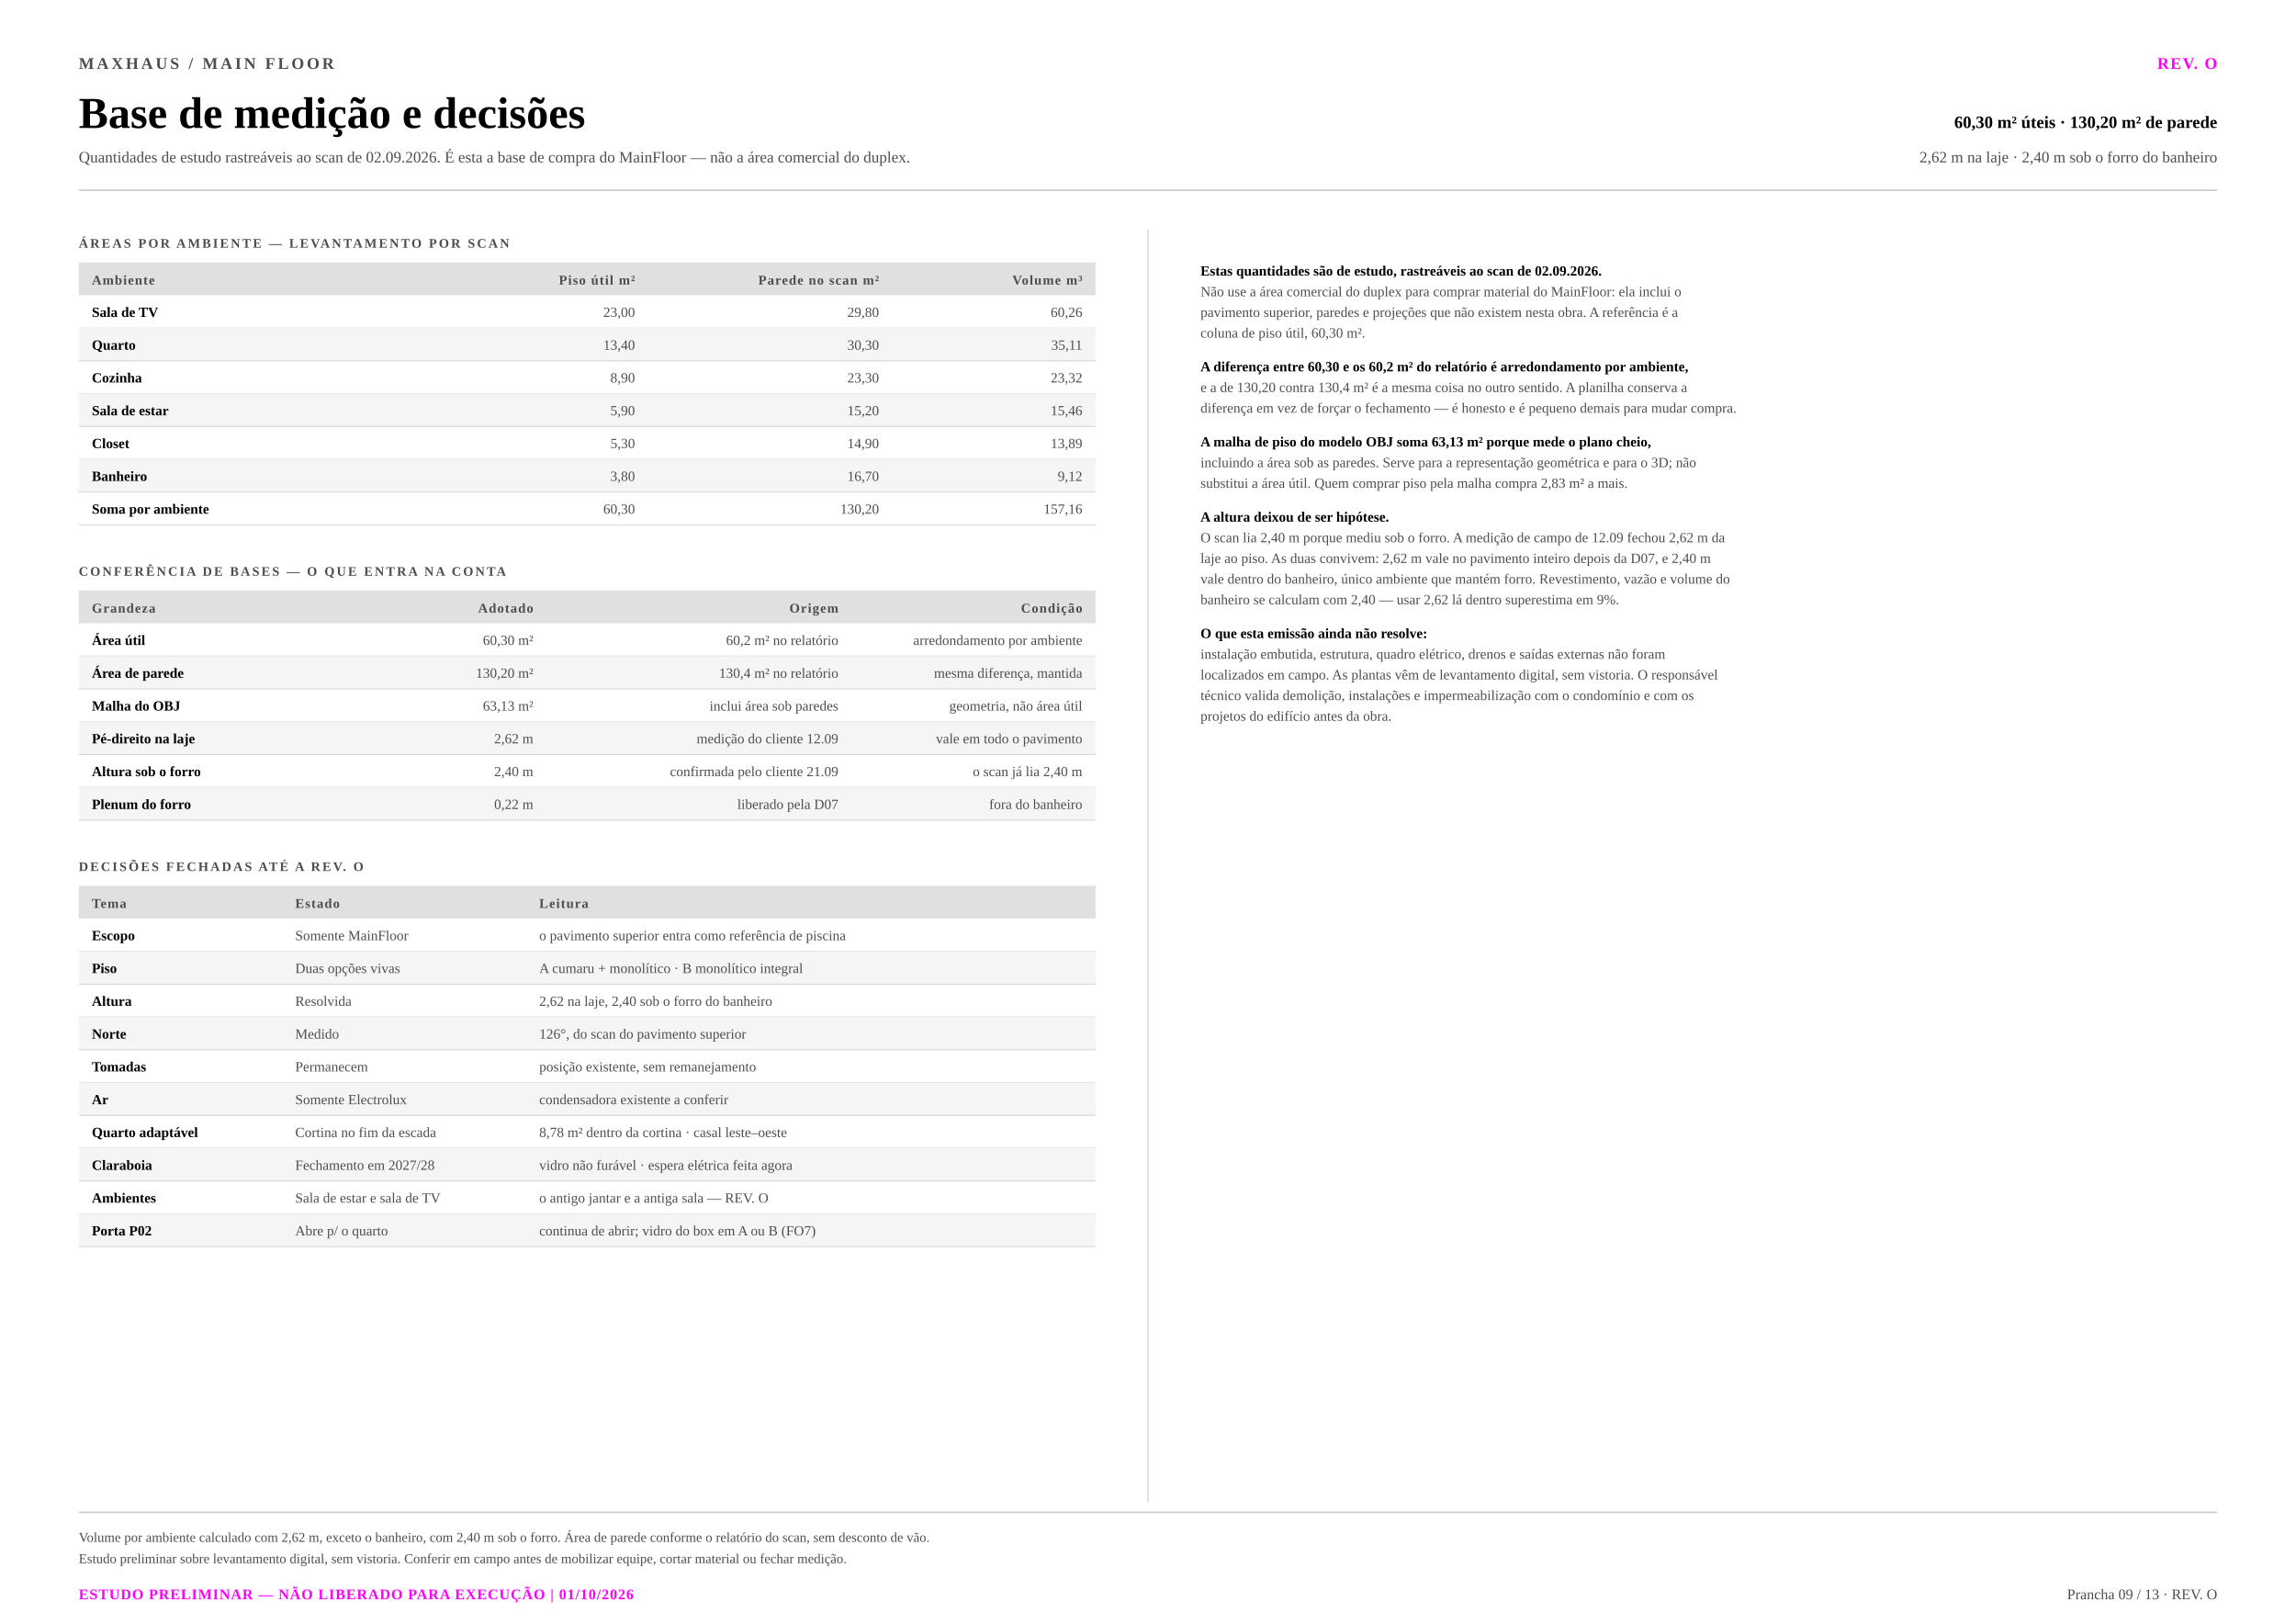
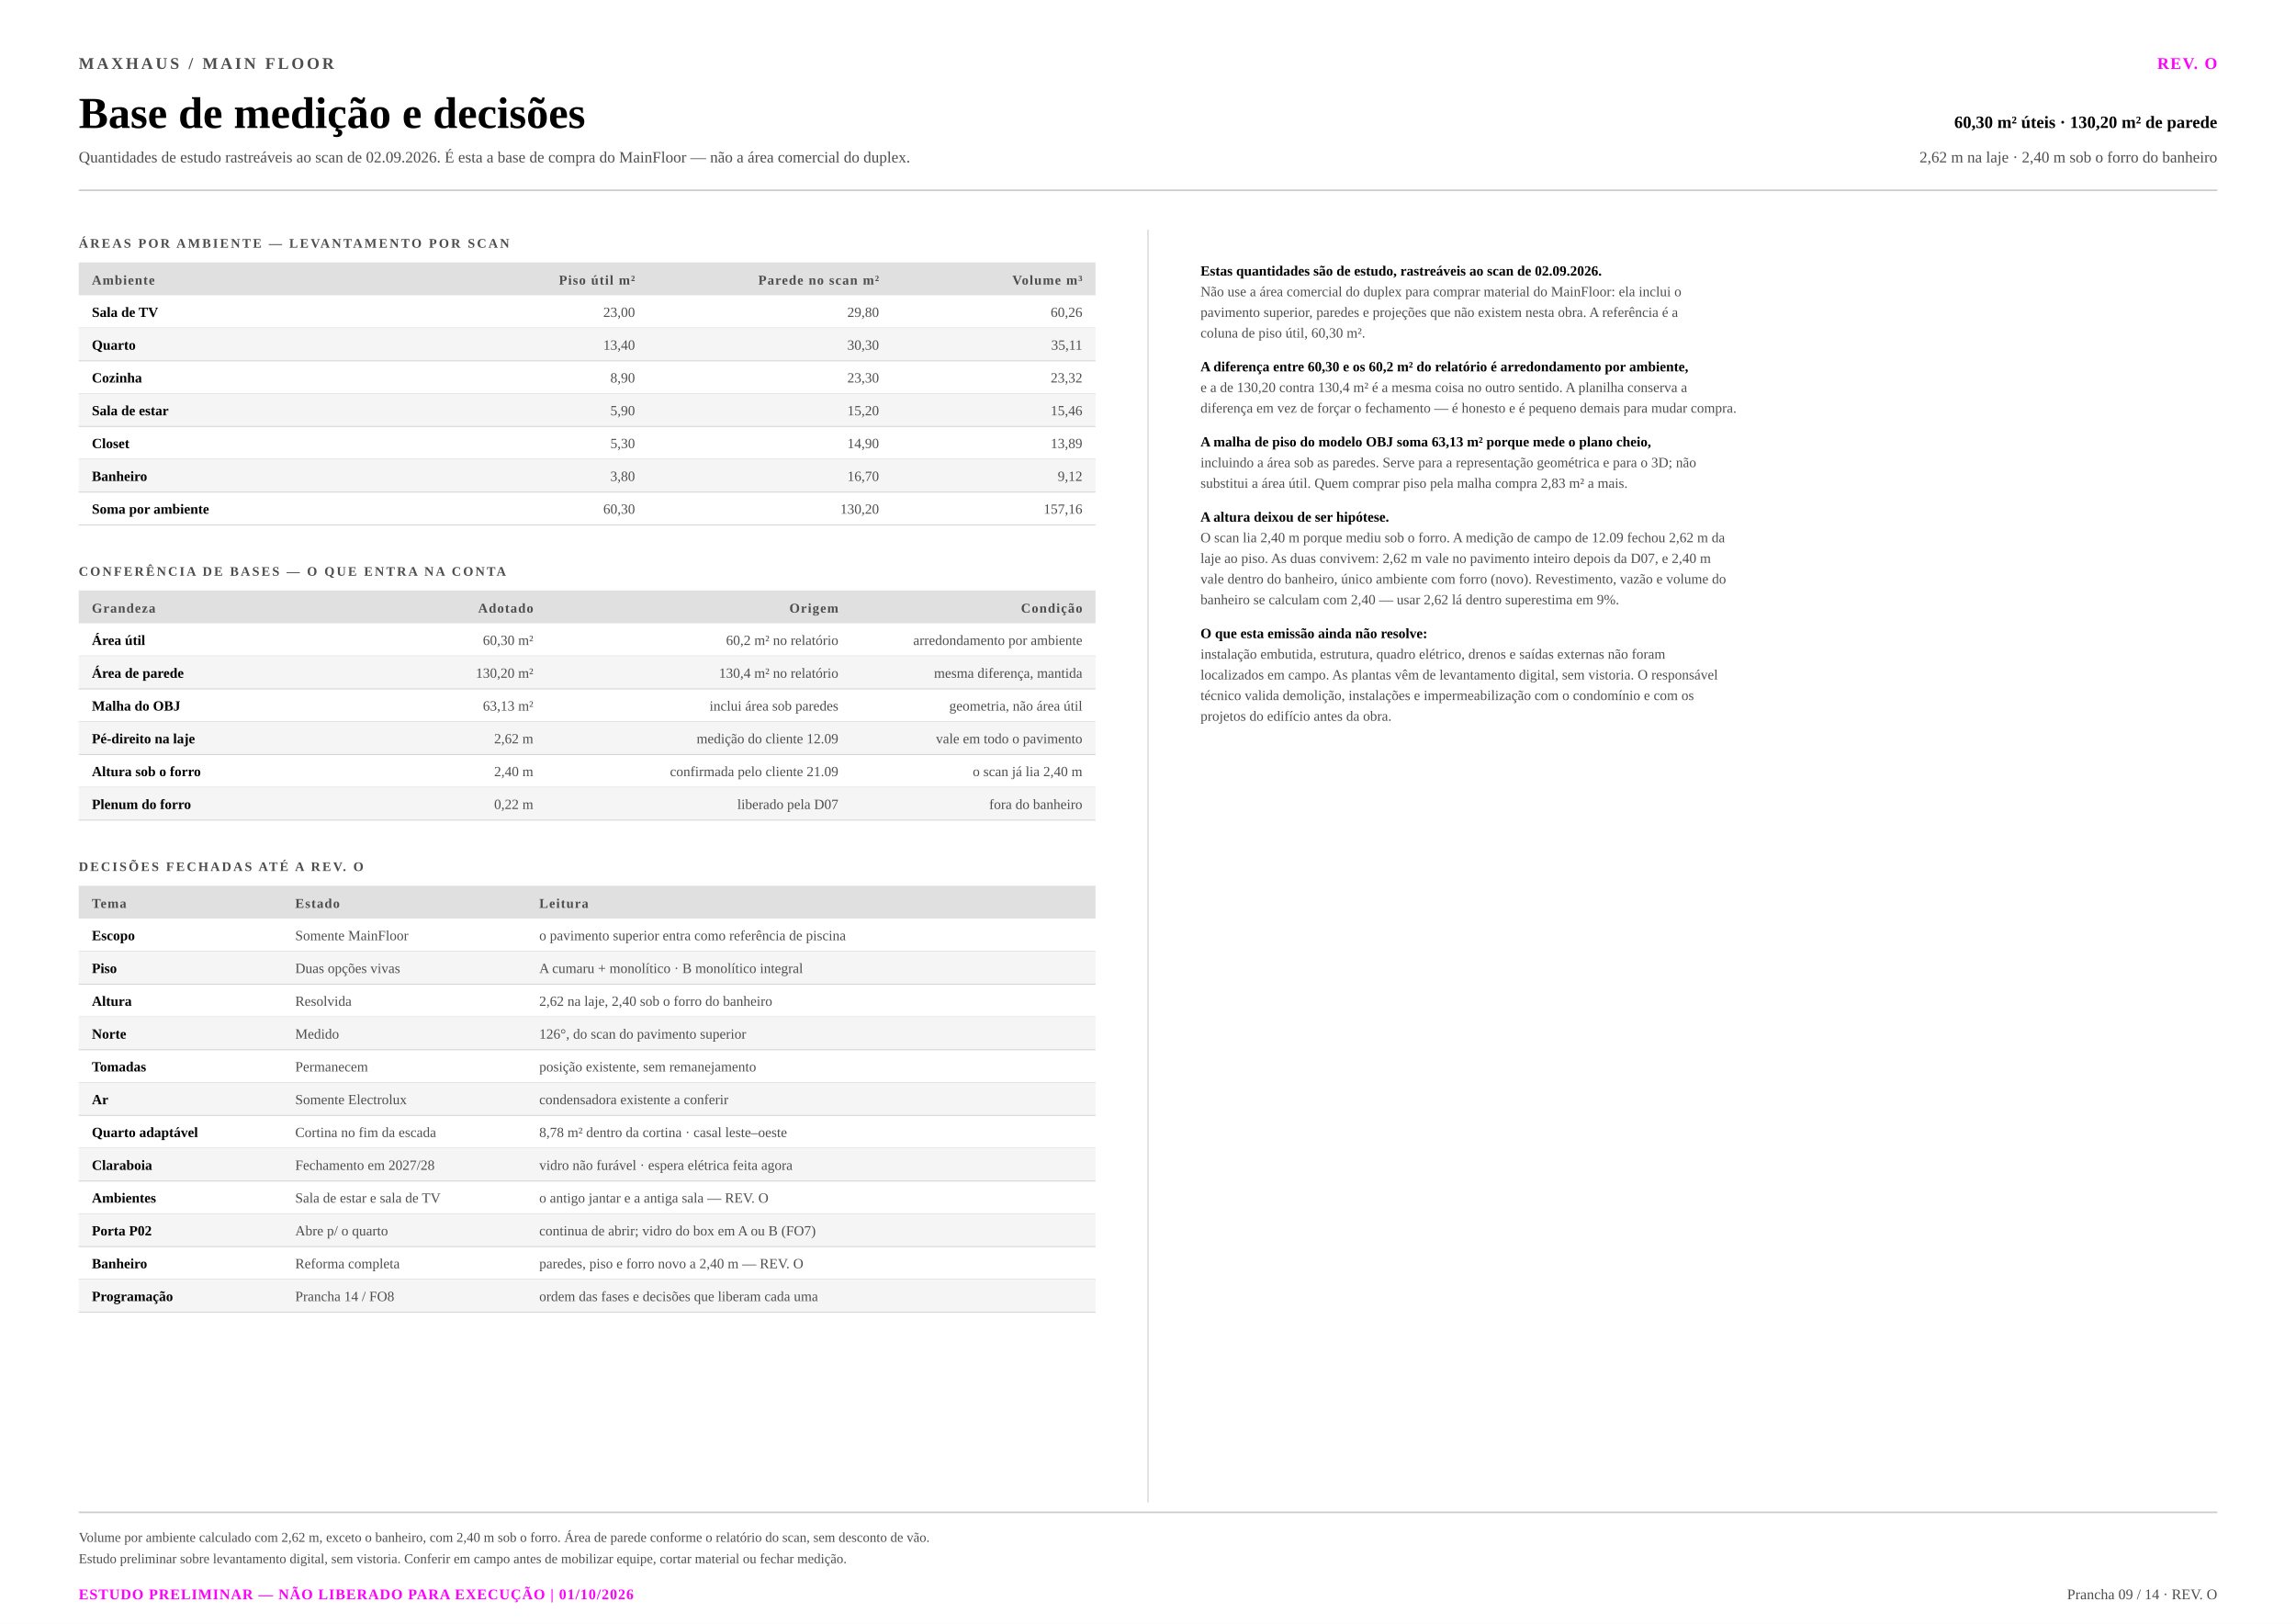
<svg xmlns="http://www.w3.org/2000/svg" viewBox="0 0 1400 990" width="1400" height="990">
  <rect x="0.00" y="0.00" width="1400.00" height="990.00" fill="#ffffff" />
  <text x="48.0" y="42.0" font-family="'Tiempos Text', 'Source Serif 4', Georgia, 'Times New Roman', Times, serif" font-size="10.0" fill="#4d4d4d" font-weight="bold" text-anchor="start" letter-spacing="1.60">MAXHAUS / MAIN FLOOR</text>
  <text x="48.0" y="78.0" font-family="'Tiempos Text', 'Source Serif 4', Georgia, 'Times New Roman', Times, serif" font-size="27.0" fill="#000000" font-weight="bold" text-anchor="start">Base de medição e decisões</text>
  <text x="48.0" y="99.0" font-family="'Tiempos Text', 'Source Serif 4', Georgia, 'Times New Roman', Times, serif" font-size="9.6" fill="#4d4d4d" font-weight="normal" text-anchor="start">Quantidades de estudo rastreáveis ao scan de 02.09.2026. É esta a base de compra do MainFloor — não a área comercial do duplex.</text>
  <text x="1352.0" y="42.0" font-family="'Tiempos Text', 'Source Serif 4', Georgia, 'Times New Roman', Times, serif" font-size="10.0" fill="#ff00ff" font-weight="bold" text-anchor="end" letter-spacing="0.80">REV. O</text>
  <text x="1352.0" y="78.0" font-family="'Tiempos Text', 'Source Serif 4', Georgia, 'Times New Roman', Times, serif" font-size="10.5" fill="#000000" font-weight="bold" text-anchor="end">60,30 m² úteis  ·  130,20 m² de parede</text>
  <text x="1352.0" y="99.0" font-family="'Tiempos Text', 'Source Serif 4', Georgia, 'Times New Roman', Times, serif" font-size="9.6" fill="#4d4d4d" font-weight="normal" text-anchor="end">2,62 m na laje  ·  2,40 m sob o forro do banheiro</text>
  <line x1="48.00" y1="116.00" x2="1352.00" y2="116.00" stroke="#cccccc" stroke-width="1.00" />
  <text x="48.0" y="151.0" font-family="'Tiempos Text', 'Source Serif 4', Georgia, 'Times New Roman', Times, serif" font-size="8.0" fill="#4d4d4d" font-weight="bold" text-anchor="start" letter-spacing="1.20">ÁREAS POR AMBIENTE — LEVANTAMENTO POR SCAN</text>
  <rect x="48.00" y="160.00" width="620.00" height="20.00" fill="#e0e0e0" />
  <text x="56.0" y="173.5" font-family="'Tiempos Text', 'Source Serif 4', Georgia, 'Times New Roman', Times, serif" font-size="8.2" fill="#4d4d4d" font-weight="bold" text-anchor="start" letter-spacing="0.60">Ambiente</text>
  <text x="387.2" y="173.5" font-family="'Tiempos Text', 'Source Serif 4', Georgia, 'Times New Roman', Times, serif" font-size="8.2" fill="#4d4d4d" font-weight="bold" text-anchor="end" letter-spacing="0.60">Piso útil m²</text>
  <text x="536.0" y="173.5" font-family="'Tiempos Text', 'Source Serif 4', Georgia, 'Times New Roman', Times, serif" font-size="8.2" fill="#4d4d4d" font-weight="bold" text-anchor="end" letter-spacing="0.60">Parede no scan m²</text>
  <text x="660.0" y="173.5" font-family="'Tiempos Text', 'Source Serif 4', Georgia, 'Times New Roman', Times, serif" font-size="8.2" fill="#4d4d4d" font-weight="bold" text-anchor="end" letter-spacing="0.60">Volume m³</text>
  <text x="56.0" y="193.2" font-family="'Tiempos Text', 'Source Serif 4', Georgia, 'Times New Roman', Times, serif" font-size="8.6" fill="#000000" font-weight="bold" text-anchor="start">Sala de TV</text>
  <text x="387.2" y="193.2" font-family="'Tiempos Text', 'Source Serif 4', Georgia, 'Times New Roman', Times, serif" font-size="8.6" fill="#4d4d4d" font-weight="normal" text-anchor="end">23,00</text>
  <text x="536.0" y="193.2" font-family="'Tiempos Text', 'Source Serif 4', Georgia, 'Times New Roman', Times, serif" font-size="8.6" fill="#4d4d4d" font-weight="normal" text-anchor="end">29,80</text>
  <text x="660.0" y="193.2" font-family="'Tiempos Text', 'Source Serif 4', Georgia, 'Times New Roman', Times, serif" font-size="8.6" fill="#4d4d4d" font-weight="normal" text-anchor="end">60,26</text>
  <line x1="48.00" y1="200.00" x2="668.00" y2="200.00" stroke="#cccccc" stroke-width="0.60" opacity="0.80" />
  <rect x="48.00" y="200.00" width="620.00" height="20.00" fill="#f5f5f5" />
  <text x="56.0" y="213.2" font-family="'Tiempos Text', 'Source Serif 4', Georgia, 'Times New Roman', Times, serif" font-size="8.6" fill="#000000" font-weight="bold" text-anchor="start">Quarto</text>
  <text x="387.2" y="213.2" font-family="'Tiempos Text', 'Source Serif 4', Georgia, 'Times New Roman', Times, serif" font-size="8.6" fill="#4d4d4d" font-weight="normal" text-anchor="end">13,40</text>
  <text x="536.0" y="213.2" font-family="'Tiempos Text', 'Source Serif 4', Georgia, 'Times New Roman', Times, serif" font-size="8.6" fill="#4d4d4d" font-weight="normal" text-anchor="end">30,30</text>
  <text x="660.0" y="213.2" font-family="'Tiempos Text', 'Source Serif 4', Georgia, 'Times New Roman', Times, serif" font-size="8.6" fill="#4d4d4d" font-weight="normal" text-anchor="end">35,11</text>
  <line x1="48.00" y1="220.00" x2="668.00" y2="220.00" stroke="#cccccc" stroke-width="0.60" opacity="0.80" />
  <text x="56.0" y="233.2" font-family="'Tiempos Text', 'Source Serif 4', Georgia, 'Times New Roman', Times, serif" font-size="8.6" fill="#000000" font-weight="bold" text-anchor="start">Cozinha</text>
  <text x="387.2" y="233.2" font-family="'Tiempos Text', 'Source Serif 4', Georgia, 'Times New Roman', Times, serif" font-size="8.6" fill="#4d4d4d" font-weight="normal" text-anchor="end">8,90</text>
  <text x="536.0" y="233.2" font-family="'Tiempos Text', 'Source Serif 4', Georgia, 'Times New Roman', Times, serif" font-size="8.6" fill="#4d4d4d" font-weight="normal" text-anchor="end">23,30</text>
  <text x="660.0" y="233.2" font-family="'Tiempos Text', 'Source Serif 4', Georgia, 'Times New Roman', Times, serif" font-size="8.6" fill="#4d4d4d" font-weight="normal" text-anchor="end">23,32</text>
  <line x1="48.00" y1="240.00" x2="668.00" y2="240.00" stroke="#cccccc" stroke-width="0.60" opacity="0.80" />
  <rect x="48.00" y="240.00" width="620.00" height="20.00" fill="#f5f5f5" />
  <text x="56.0" y="253.2" font-family="'Tiempos Text', 'Source Serif 4', Georgia, 'Times New Roman', Times, serif" font-size="8.6" fill="#000000" font-weight="bold" text-anchor="start">Sala de estar</text>
  <text x="387.2" y="253.2" font-family="'Tiempos Text', 'Source Serif 4', Georgia, 'Times New Roman', Times, serif" font-size="8.6" fill="#4d4d4d" font-weight="normal" text-anchor="end">5,90</text>
  <text x="536.0" y="253.2" font-family="'Tiempos Text', 'Source Serif 4', Georgia, 'Times New Roman', Times, serif" font-size="8.6" fill="#4d4d4d" font-weight="normal" text-anchor="end">15,20</text>
  <text x="660.0" y="253.2" font-family="'Tiempos Text', 'Source Serif 4', Georgia, 'Times New Roman', Times, serif" font-size="8.6" fill="#4d4d4d" font-weight="normal" text-anchor="end">15,46</text>
  <line x1="48.00" y1="260.00" x2="668.00" y2="260.00" stroke="#cccccc" stroke-width="0.60" opacity="0.80" />
  <text x="56.0" y="273.2" font-family="'Tiempos Text', 'Source Serif 4', Georgia, 'Times New Roman', Times, serif" font-size="8.6" fill="#000000" font-weight="bold" text-anchor="start">Closet</text>
  <text x="387.2" y="273.2" font-family="'Tiempos Text', 'Source Serif 4', Georgia, 'Times New Roman', Times, serif" font-size="8.6" fill="#4d4d4d" font-weight="normal" text-anchor="end">5,30</text>
  <text x="536.0" y="273.2" font-family="'Tiempos Text', 'Source Serif 4', Georgia, 'Times New Roman', Times, serif" font-size="8.6" fill="#4d4d4d" font-weight="normal" text-anchor="end">14,90</text>
  <text x="660.0" y="273.2" font-family="'Tiempos Text', 'Source Serif 4', Georgia, 'Times New Roman', Times, serif" font-size="8.6" fill="#4d4d4d" font-weight="normal" text-anchor="end">13,89</text>
  <line x1="48.00" y1="280.00" x2="668.00" y2="280.00" stroke="#cccccc" stroke-width="0.60" opacity="0.80" />
  <rect x="48.00" y="280.00" width="620.00" height="20.00" fill="#f5f5f5" />
  <text x="56.0" y="293.2" font-family="'Tiempos Text', 'Source Serif 4', Georgia, 'Times New Roman', Times, serif" font-size="8.6" fill="#000000" font-weight="bold" text-anchor="start">Banheiro</text>
  <text x="387.2" y="293.2" font-family="'Tiempos Text', 'Source Serif 4', Georgia, 'Times New Roman', Times, serif" font-size="8.6" fill="#4d4d4d" font-weight="normal" text-anchor="end">3,80</text>
  <text x="536.0" y="293.2" font-family="'Tiempos Text', 'Source Serif 4', Georgia, 'Times New Roman', Times, serif" font-size="8.6" fill="#4d4d4d" font-weight="normal" text-anchor="end">16,70</text>
  <text x="660.0" y="293.2" font-family="'Tiempos Text', 'Source Serif 4', Georgia, 'Times New Roman', Times, serif" font-size="8.6" fill="#4d4d4d" font-weight="normal" text-anchor="end">9,12</text>
  <line x1="48.00" y1="300.00" x2="668.00" y2="300.00" stroke="#cccccc" stroke-width="0.60" opacity="0.80" />
  <text x="56.0" y="313.2" font-family="'Tiempos Text', 'Source Serif 4', Georgia, 'Times New Roman', Times, serif" font-size="8.6" fill="#000000" font-weight="bold" text-anchor="start">Soma por ambiente</text>
  <text x="387.2" y="313.2" font-family="'Tiempos Text', 'Source Serif 4', Georgia, 'Times New Roman', Times, serif" font-size="8.6" fill="#4d4d4d" font-weight="normal" text-anchor="end">60,30</text>
  <text x="536.0" y="313.2" font-family="'Tiempos Text', 'Source Serif 4', Georgia, 'Times New Roman', Times, serif" font-size="8.6" fill="#4d4d4d" font-weight="normal" text-anchor="end">130,20</text>
  <text x="660.0" y="313.2" font-family="'Tiempos Text', 'Source Serif 4', Georgia, 'Times New Roman', Times, serif" font-size="8.6" fill="#4d4d4d" font-weight="normal" text-anchor="end">157,16</text>
  <line x1="48.00" y1="320.00" x2="668.00" y2="320.00" stroke="#cccccc" stroke-width="0.60" opacity="0.80" />
  <text x="48.0" y="351.0" font-family="'Tiempos Text', 'Source Serif 4', Georgia, 'Times New Roman', Times, serif" font-size="8.0" fill="#4d4d4d" font-weight="bold" text-anchor="start" letter-spacing="1.20">CONFERÊNCIA DE BASES — O QUE ENTRA NA CONTA</text>
  <rect x="48.00" y="360.00" width="620.00" height="20.00" fill="#e0e0e0" />
  <text x="56.0" y="373.5" font-family="'Tiempos Text', 'Source Serif 4', Georgia, 'Times New Roman', Times, serif" font-size="8.2" fill="#4d4d4d" font-weight="bold" text-anchor="start" letter-spacing="0.60">Grandeza</text>
  <text x="325.2" y="373.5" font-family="'Tiempos Text', 'Source Serif 4', Georgia, 'Times New Roman', Times, serif" font-size="8.2" fill="#4d4d4d" font-weight="bold" text-anchor="end" letter-spacing="0.60">Adotado</text>
  <text x="511.2" y="373.5" font-family="'Tiempos Text', 'Source Serif 4', Georgia, 'Times New Roman', Times, serif" font-size="8.2" fill="#4d4d4d" font-weight="bold" text-anchor="end" letter-spacing="0.60">Origem</text>
  <text x="660.0" y="373.5" font-family="'Tiempos Text', 'Source Serif 4', Georgia, 'Times New Roman', Times, serif" font-size="8.2" fill="#4d4d4d" font-weight="bold" text-anchor="end" letter-spacing="0.60">Condição</text>
  <text x="56.0" y="393.2" font-family="'Tiempos Text', 'Source Serif 4', Georgia, 'Times New Roman', Times, serif" font-size="8.6" fill="#000000" font-weight="bold" text-anchor="start">Área útil</text>
  <text x="325.2" y="393.2" font-family="'Tiempos Text', 'Source Serif 4', Georgia, 'Times New Roman', Times, serif" font-size="8.6" fill="#4d4d4d" font-weight="normal" text-anchor="end">60,30 m²</text>
  <text x="511.2" y="393.2" font-family="'Tiempos Text', 'Source Serif 4', Georgia, 'Times New Roman', Times, serif" font-size="8.6" fill="#4d4d4d" font-weight="normal" text-anchor="end">60,2 m² no relatório</text>
  <text x="660.0" y="393.2" font-family="'Tiempos Text', 'Source Serif 4', Georgia, 'Times New Roman', Times, serif" font-size="8.6" fill="#4d4d4d" font-weight="normal" text-anchor="end">arredondamento por ambiente</text>
  <line x1="48.00" y1="400.00" x2="668.00" y2="400.00" stroke="#cccccc" stroke-width="0.60" opacity="0.80" />
  <rect x="48.00" y="400.00" width="620.00" height="20.00" fill="#f5f5f5" />
  <text x="56.0" y="413.2" font-family="'Tiempos Text', 'Source Serif 4', Georgia, 'Times New Roman', Times, serif" font-size="8.6" fill="#000000" font-weight="bold" text-anchor="start">Área de parede</text>
  <text x="325.2" y="413.2" font-family="'Tiempos Text', 'Source Serif 4', Georgia, 'Times New Roman', Times, serif" font-size="8.6" fill="#4d4d4d" font-weight="normal" text-anchor="end">130,20 m²</text>
  <text x="511.2" y="413.2" font-family="'Tiempos Text', 'Source Serif 4', Georgia, 'Times New Roman', Times, serif" font-size="8.6" fill="#4d4d4d" font-weight="normal" text-anchor="end">130,4 m² no relatório</text>
  <text x="660.0" y="413.2" font-family="'Tiempos Text', 'Source Serif 4', Georgia, 'Times New Roman', Times, serif" font-size="8.6" fill="#4d4d4d" font-weight="normal" text-anchor="end">mesma diferença, mantida</text>
  <line x1="48.00" y1="420.00" x2="668.00" y2="420.00" stroke="#cccccc" stroke-width="0.60" opacity="0.80" />
  <text x="56.0" y="433.2" font-family="'Tiempos Text', 'Source Serif 4', Georgia, 'Times New Roman', Times, serif" font-size="8.6" fill="#000000" font-weight="bold" text-anchor="start">Malha do OBJ</text>
  <text x="325.2" y="433.2" font-family="'Tiempos Text', 'Source Serif 4', Georgia, 'Times New Roman', Times, serif" font-size="8.6" fill="#4d4d4d" font-weight="normal" text-anchor="end">63,13 m²</text>
  <text x="511.2" y="433.2" font-family="'Tiempos Text', 'Source Serif 4', Georgia, 'Times New Roman', Times, serif" font-size="8.6" fill="#4d4d4d" font-weight="normal" text-anchor="end">inclui área sob paredes</text>
  <text x="660.0" y="433.2" font-family="'Tiempos Text', 'Source Serif 4', Georgia, 'Times New Roman', Times, serif" font-size="8.6" fill="#4d4d4d" font-weight="normal" text-anchor="end">geometria, não área útil</text>
  <line x1="48.00" y1="440.00" x2="668.00" y2="440.00" stroke="#cccccc" stroke-width="0.60" opacity="0.80" />
  <rect x="48.00" y="440.00" width="620.00" height="20.00" fill="#f5f5f5" />
  <text x="56.0" y="453.2" font-family="'Tiempos Text', 'Source Serif 4', Georgia, 'Times New Roman', Times, serif" font-size="8.6" fill="#000000" font-weight="bold" text-anchor="start">Pé-direito na laje</text>
  <text x="325.2" y="453.2" font-family="'Tiempos Text', 'Source Serif 4', Georgia, 'Times New Roman', Times, serif" font-size="8.6" fill="#4d4d4d" font-weight="normal" text-anchor="end">2,62 m</text>
  <text x="511.2" y="453.2" font-family="'Tiempos Text', 'Source Serif 4', Georgia, 'Times New Roman', Times, serif" font-size="8.6" fill="#4d4d4d" font-weight="normal" text-anchor="end">medição do cliente 12.09</text>
  <text x="660.0" y="453.2" font-family="'Tiempos Text', 'Source Serif 4', Georgia, 'Times New Roman', Times, serif" font-size="8.6" fill="#4d4d4d" font-weight="normal" text-anchor="end">vale em todo o pavimento</text>
  <line x1="48.00" y1="460.00" x2="668.00" y2="460.00" stroke="#cccccc" stroke-width="0.60" opacity="0.80" />
  <text x="56.0" y="473.2" font-family="'Tiempos Text', 'Source Serif 4', Georgia, 'Times New Roman', Times, serif" font-size="8.6" fill="#000000" font-weight="bold" text-anchor="start">Altura sob o forro</text>
  <text x="325.2" y="473.2" font-family="'Tiempos Text', 'Source Serif 4', Georgia, 'Times New Roman', Times, serif" font-size="8.6" fill="#4d4d4d" font-weight="normal" text-anchor="end">2,40 m</text>
  <text x="511.2" y="473.2" font-family="'Tiempos Text', 'Source Serif 4', Georgia, 'Times New Roman', Times, serif" font-size="8.6" fill="#4d4d4d" font-weight="normal" text-anchor="end">confirmada pelo cliente 21.09</text>
  <text x="660.0" y="473.2" font-family="'Tiempos Text', 'Source Serif 4', Georgia, 'Times New Roman', Times, serif" font-size="8.6" fill="#4d4d4d" font-weight="normal" text-anchor="end">o scan já lia 2,40 m</text>
  <line x1="48.00" y1="480.00" x2="668.00" y2="480.00" stroke="#cccccc" stroke-width="0.60" opacity="0.80" />
  <rect x="48.00" y="480.00" width="620.00" height="20.00" fill="#f5f5f5" />
  <text x="56.0" y="493.2" font-family="'Tiempos Text', 'Source Serif 4', Georgia, 'Times New Roman', Times, serif" font-size="8.6" fill="#000000" font-weight="bold" text-anchor="start">Plenum do forro</text>
  <text x="325.2" y="493.2" font-family="'Tiempos Text', 'Source Serif 4', Georgia, 'Times New Roman', Times, serif" font-size="8.6" fill="#4d4d4d" font-weight="normal" text-anchor="end">0,22 m</text>
  <text x="511.2" y="493.2" font-family="'Tiempos Text', 'Source Serif 4', Georgia, 'Times New Roman', Times, serif" font-size="8.6" fill="#4d4d4d" font-weight="normal" text-anchor="end">liberado pela D07</text>
  <text x="660.0" y="493.2" font-family="'Tiempos Text', 'Source Serif 4', Georgia, 'Times New Roman', Times, serif" font-size="8.6" fill="#4d4d4d" font-weight="normal" text-anchor="end">fora do banheiro</text>
  <line x1="48.00" y1="500.00" x2="668.00" y2="500.00" stroke="#cccccc" stroke-width="0.60" opacity="0.80" />
  <text x="48.0" y="531.0" font-family="'Tiempos Text', 'Source Serif 4', Georgia, 'Times New Roman', Times, serif" font-size="8.0" fill="#4d4d4d" font-weight="bold" text-anchor="start" letter-spacing="1.20">DECISÕES FECHADAS ATÉ A REV. O</text>
  <rect x="48.00" y="540.00" width="620.00" height="20.00" fill="#e0e0e0" />
  <text x="56.0" y="553.5" font-family="'Tiempos Text', 'Source Serif 4', Georgia, 'Times New Roman', Times, serif" font-size="8.2" fill="#4d4d4d" font-weight="bold" text-anchor="start" letter-spacing="0.60">Tema</text>
  <text x="180.0" y="553.5" font-family="'Tiempos Text', 'Source Serif 4', Georgia, 'Times New Roman', Times, serif" font-size="8.2" fill="#4d4d4d" font-weight="bold" text-anchor="start" letter-spacing="0.60">Estado</text>
  <text x="328.8" y="553.5" font-family="'Tiempos Text', 'Source Serif 4', Georgia, 'Times New Roman', Times, serif" font-size="8.2" fill="#4d4d4d" font-weight="bold" text-anchor="start" letter-spacing="0.60">Leitura</text>
  <text x="56.0" y="573.2" font-family="'Tiempos Text', 'Source Serif 4', Georgia, 'Times New Roman', Times, serif" font-size="8.6" fill="#000000" font-weight="bold" text-anchor="start">Escopo</text>
  <text x="180.0" y="573.2" font-family="'Tiempos Text', 'Source Serif 4', Georgia, 'Times New Roman', Times, serif" font-size="8.6" fill="#4d4d4d" font-weight="normal" text-anchor="start">Somente MainFloor</text>
  <text x="328.8" y="573.2" font-family="'Tiempos Text', 'Source Serif 4', Georgia, 'Times New Roman', Times, serif" font-size="8.6" fill="#4d4d4d" font-weight="normal" text-anchor="start">o pavimento superior entra como referência de piscina</text>
  <line x1="48.00" y1="580.00" x2="668.00" y2="580.00" stroke="#cccccc" stroke-width="0.60" opacity="0.80" />
  <rect x="48.00" y="580.00" width="620.00" height="20.00" fill="#f5f5f5" />
  <text x="56.0" y="593.2" font-family="'Tiempos Text', 'Source Serif 4', Georgia, 'Times New Roman', Times, serif" font-size="8.6" fill="#000000" font-weight="bold" text-anchor="start">Piso</text>
  <text x="180.0" y="593.2" font-family="'Tiempos Text', 'Source Serif 4', Georgia, 'Times New Roman', Times, serif" font-size="8.6" fill="#4d4d4d" font-weight="normal" text-anchor="start">Duas opções vivas</text>
  <text x="328.8" y="593.2" font-family="'Tiempos Text', 'Source Serif 4', Georgia, 'Times New Roman', Times, serif" font-size="8.6" fill="#4d4d4d" font-weight="normal" text-anchor="start">A cumaru + monolítico · B monolítico integral</text>
  <line x1="48.00" y1="600.00" x2="668.00" y2="600.00" stroke="#cccccc" stroke-width="0.60" opacity="0.80" />
  <text x="56.0" y="613.2" font-family="'Tiempos Text', 'Source Serif 4', Georgia, 'Times New Roman', Times, serif" font-size="8.6" fill="#000000" font-weight="bold" text-anchor="start">Altura</text>
  <text x="180.0" y="613.2" font-family="'Tiempos Text', 'Source Serif 4', Georgia, 'Times New Roman', Times, serif" font-size="8.6" fill="#4d4d4d" font-weight="normal" text-anchor="start">Resolvida</text>
  <text x="328.8" y="613.2" font-family="'Tiempos Text', 'Source Serif 4', Georgia, 'Times New Roman', Times, serif" font-size="8.6" fill="#4d4d4d" font-weight="normal" text-anchor="start">2,62 na laje, 2,40 sob o forro do banheiro</text>
  <line x1="48.00" y1="620.00" x2="668.00" y2="620.00" stroke="#cccccc" stroke-width="0.60" opacity="0.80" />
  <rect x="48.00" y="620.00" width="620.00" height="20.00" fill="#f5f5f5" />
  <text x="56.0" y="633.2" font-family="'Tiempos Text', 'Source Serif 4', Georgia, 'Times New Roman', Times, serif" font-size="8.6" fill="#000000" font-weight="bold" text-anchor="start">Norte</text>
  <text x="180.0" y="633.2" font-family="'Tiempos Text', 'Source Serif 4', Georgia, 'Times New Roman', Times, serif" font-size="8.6" fill="#4d4d4d" font-weight="normal" text-anchor="start">Medido</text>
  <text x="328.8" y="633.2" font-family="'Tiempos Text', 'Source Serif 4', Georgia, 'Times New Roman', Times, serif" font-size="8.6" fill="#4d4d4d" font-weight="normal" text-anchor="start">126°, do scan do pavimento superior</text>
  <line x1="48.00" y1="640.00" x2="668.00" y2="640.00" stroke="#cccccc" stroke-width="0.60" opacity="0.80" />
  <text x="56.0" y="653.2" font-family="'Tiempos Text', 'Source Serif 4', Georgia, 'Times New Roman', Times, serif" font-size="8.6" fill="#000000" font-weight="bold" text-anchor="start">Tomadas</text>
  <text x="180.0" y="653.2" font-family="'Tiempos Text', 'Source Serif 4', Georgia, 'Times New Roman', Times, serif" font-size="8.6" fill="#4d4d4d" font-weight="normal" text-anchor="start">Permanecem</text>
  <text x="328.8" y="653.2" font-family="'Tiempos Text', 'Source Serif 4', Georgia, 'Times New Roman', Times, serif" font-size="8.6" fill="#4d4d4d" font-weight="normal" text-anchor="start">posição existente, sem remanejamento</text>
  <line x1="48.00" y1="660.00" x2="668.00" y2="660.00" stroke="#cccccc" stroke-width="0.60" opacity="0.80" />
  <rect x="48.00" y="660.00" width="620.00" height="20.00" fill="#f5f5f5" />
  <text x="56.0" y="673.2" font-family="'Tiempos Text', 'Source Serif 4', Georgia, 'Times New Roman', Times, serif" font-size="8.6" fill="#000000" font-weight="bold" text-anchor="start">Ar</text>
  <text x="180.0" y="673.2" font-family="'Tiempos Text', 'Source Serif 4', Georgia, 'Times New Roman', Times, serif" font-size="8.6" fill="#4d4d4d" font-weight="normal" text-anchor="start">Somente Electrolux</text>
  <text x="328.8" y="673.2" font-family="'Tiempos Text', 'Source Serif 4', Georgia, 'Times New Roman', Times, serif" font-size="8.6" fill="#4d4d4d" font-weight="normal" text-anchor="start">condensadora existente a conferir</text>
  <line x1="48.00" y1="680.00" x2="668.00" y2="680.00" stroke="#cccccc" stroke-width="0.60" opacity="0.80" />
  <text x="56.0" y="693.2" font-family="'Tiempos Text', 'Source Serif 4', Georgia, 'Times New Roman', Times, serif" font-size="8.6" fill="#000000" font-weight="bold" text-anchor="start">Quarto adaptável</text>
  <text x="180.0" y="693.2" font-family="'Tiempos Text', 'Source Serif 4', Georgia, 'Times New Roman', Times, serif" font-size="8.6" fill="#4d4d4d" font-weight="normal" text-anchor="start">Cortina no fim da escada</text>
  <text x="328.8" y="693.2" font-family="'Tiempos Text', 'Source Serif 4', Georgia, 'Times New Roman', Times, serif" font-size="8.6" fill="#4d4d4d" font-weight="normal" text-anchor="start">8,78 m² dentro da cortina · casal leste–oeste</text>
  <line x1="48.00" y1="700.00" x2="668.00" y2="700.00" stroke="#cccccc" stroke-width="0.60" opacity="0.80" />
  <rect x="48.00" y="700.00" width="620.00" height="20.00" fill="#f5f5f5" />
  <text x="56.0" y="713.2" font-family="'Tiempos Text', 'Source Serif 4', Georgia, 'Times New Roman', Times, serif" font-size="8.6" fill="#000000" font-weight="bold" text-anchor="start">Claraboia</text>
  <text x="180.0" y="713.2" font-family="'Tiempos Text', 'Source Serif 4', Georgia, 'Times New Roman', Times, serif" font-size="8.6" fill="#4d4d4d" font-weight="normal" text-anchor="start">Fechamento em 2027/28</text>
  <text x="328.8" y="713.2" font-family="'Tiempos Text', 'Source Serif 4', Georgia, 'Times New Roman', Times, serif" font-size="8.6" fill="#4d4d4d" font-weight="normal" text-anchor="start">vidro não furável · espera elétrica feita agora</text>
  <line x1="48.00" y1="720.00" x2="668.00" y2="720.00" stroke="#cccccc" stroke-width="0.60" opacity="0.80" />
  <text x="56.0" y="733.2" font-family="'Tiempos Text', 'Source Serif 4', Georgia, 'Times New Roman', Times, serif" font-size="8.6" fill="#000000" font-weight="bold" text-anchor="start">Ambientes</text>
  <text x="180.0" y="733.2" font-family="'Tiempos Text', 'Source Serif 4', Georgia, 'Times New Roman', Times, serif" font-size="8.6" fill="#4d4d4d" font-weight="normal" text-anchor="start">Sala de estar e sala de TV</text>
  <text x="328.8" y="733.2" font-family="'Tiempos Text', 'Source Serif 4', Georgia, 'Times New Roman', Times, serif" font-size="8.6" fill="#4d4d4d" font-weight="normal" text-anchor="start">o antigo jantar e a antiga sala — REV. O</text>
  <line x1="48.00" y1="740.00" x2="668.00" y2="740.00" stroke="#cccccc" stroke-width="0.60" opacity="0.80" />
  <rect x="48.00" y="740.00" width="620.00" height="20.00" fill="#f5f5f5" />
  <text x="56.0" y="753.2" font-family="'Tiempos Text', 'Source Serif 4', Georgia, 'Times New Roman', Times, serif" font-size="8.6" fill="#000000" font-weight="bold" text-anchor="start">Porta P02</text>
  <text x="180.0" y="753.2" font-family="'Tiempos Text', 'Source Serif 4', Georgia, 'Times New Roman', Times, serif" font-size="8.6" fill="#4d4d4d" font-weight="normal" text-anchor="start">Abre p/ o quarto</text>
  <text x="328.8" y="753.2" font-family="'Tiempos Text', 'Source Serif 4', Georgia, 'Times New Roman', Times, serif" font-size="8.6" fill="#4d4d4d" font-weight="normal" text-anchor="start">continua de abrir; vidro do box em A ou B (FO7)</text>
  <line x1="48.00" y1="760.00" x2="668.00" y2="760.00" stroke="#cccccc" stroke-width="0.60" opacity="0.80" />
+   <text x="56.0" y="773.2" font-family="'Tiempos Text', 'Source Serif 4', Georgia, 'Times New Roman', Times, serif" font-size="8.6" fill="#000000" font-weight="bold" text-anchor="start">Banheiro</text>
+   <text x="180.0" y="773.2" font-family="'Tiempos Text', 'Source Serif 4', Georgia, 'Times New Roman', Times, serif" font-size="8.6" fill="#4d4d4d" font-weight="normal" text-anchor="start">Reforma completa</text>
+   <text x="328.8" y="773.2" font-family="'Tiempos Text', 'Source Serif 4', Georgia, 'Times New Roman', Times, serif" font-size="8.6" fill="#4d4d4d" font-weight="normal" text-anchor="start">paredes, piso e forro novo a 2,40 m — REV. O</text>
+   <line x1="48.00" y1="780.00" x2="668.00" y2="780.00" stroke="#cccccc" stroke-width="0.60" opacity="0.80" />
+   <rect x="48.00" y="780.00" width="620.00" height="20.00" fill="#f5f5f5" />
+   <text x="56.0" y="793.2" font-family="'Tiempos Text', 'Source Serif 4', Georgia, 'Times New Roman', Times, serif" font-size="8.6" fill="#000000" font-weight="bold" text-anchor="start">Programação</text>
+   <text x="180.0" y="793.2" font-family="'Tiempos Text', 'Source Serif 4', Georgia, 'Times New Roman', Times, serif" font-size="8.6" fill="#4d4d4d" font-weight="normal" text-anchor="start">Prancha 14 / FO8</text>
+   <text x="328.8" y="793.2" font-family="'Tiempos Text', 'Source Serif 4', Georgia, 'Times New Roman', Times, serif" font-size="8.6" fill="#4d4d4d" font-weight="normal" text-anchor="start">ordem das fases e decisões que liberam cada uma</text>
+   <line x1="48.00" y1="800.00" x2="668.00" y2="800.00" stroke="#cccccc" stroke-width="0.60" opacity="0.80" />
  <line x1="700.00" y1="140.00" x2="700.00" y2="916.00" stroke="#cccccc" stroke-width="0.80" opacity="0.80" />
  <text x="732.0" y="168.0" font-family="'Tiempos Text', 'Source Serif 4', Georgia, 'Times New Roman', Times, serif" font-size="8.6" fill="#000000" font-weight="bold" text-anchor="start">Estas quantidades são de estudo, rastreáveis ao scan de 02.09.2026.</text>
  <text x="732.0" y="180.6" font-family="'Tiempos Text', 'Source Serif 4', Georgia, 'Times New Roman', Times, serif" font-size="8.6" fill="#4d4d4d" font-weight="normal" text-anchor="start">Não use a área comercial do duplex para comprar material do MainFloor: ela inclui o</text>
  <text x="732.0" y="193.2" font-family="'Tiempos Text', 'Source Serif 4', Georgia, 'Times New Roman', Times, serif" font-size="8.6" fill="#4d4d4d" font-weight="normal" text-anchor="start">pavimento superior, paredes e projeções que não existem nesta obra. A referência é a</text>
  <text x="732.0" y="205.8" font-family="'Tiempos Text', 'Source Serif 4', Georgia, 'Times New Roman', Times, serif" font-size="8.6" fill="#4d4d4d" font-weight="normal" text-anchor="start">coluna de piso útil, 60,30 m².</text>
  <text x="732.0" y="226.4" font-family="'Tiempos Text', 'Source Serif 4', Georgia, 'Times New Roman', Times, serif" font-size="8.6" fill="#000000" font-weight="bold" text-anchor="start">A diferença entre 60,30 e os 60,2 m² do relatório é arredondamento por ambiente,</text>
  <text x="732.0" y="239.0" font-family="'Tiempos Text', 'Source Serif 4', Georgia, 'Times New Roman', Times, serif" font-size="8.6" fill="#4d4d4d" font-weight="normal" text-anchor="start">e a de 130,20 contra 130,4 m² é a mesma coisa no outro sentido. A planilha conserva a</text>
  <text x="732.0" y="251.6" font-family="'Tiempos Text', 'Source Serif 4', Georgia, 'Times New Roman', Times, serif" font-size="8.6" fill="#4d4d4d" font-weight="normal" text-anchor="start">diferença em vez de forçar o fechamento — é honesto e é pequeno demais para mudar compra.</text>
  <text x="732.0" y="272.2" font-family="'Tiempos Text', 'Source Serif 4', Georgia, 'Times New Roman', Times, serif" font-size="8.6" fill="#000000" font-weight="bold" text-anchor="start">A malha de piso do modelo OBJ soma 63,13 m² porque mede o plano cheio,</text>
  <text x="732.0" y="284.8" font-family="'Tiempos Text', 'Source Serif 4', Georgia, 'Times New Roman', Times, serif" font-size="8.6" fill="#4d4d4d" font-weight="normal" text-anchor="start">incluindo a área sob as paredes. Serve para a representação geométrica e para o 3D; não</text>
  <text x="732.0" y="297.4" font-family="'Tiempos Text', 'Source Serif 4', Georgia, 'Times New Roman', Times, serif" font-size="8.6" fill="#4d4d4d" font-weight="normal" text-anchor="start">substitui a área útil. Quem comprar piso pela malha compra 2,83 m² a mais.</text>
  <text x="732.0" y="318.0" font-family="'Tiempos Text', 'Source Serif 4', Georgia, 'Times New Roman', Times, serif" font-size="8.6" fill="#000000" font-weight="bold" text-anchor="start">A altura deixou de ser hipótese.</text>
  <text x="732.0" y="330.6" font-family="'Tiempos Text', 'Source Serif 4', Georgia, 'Times New Roman', Times, serif" font-size="8.6" fill="#4d4d4d" font-weight="normal" text-anchor="start">O scan lia 2,40 m porque mediu sob o forro. A medição de campo de 12.09 fechou 2,62 m da</text>
  <text x="732.0" y="343.2" font-family="'Tiempos Text', 'Source Serif 4', Georgia, 'Times New Roman', Times, serif" font-size="8.6" fill="#4d4d4d" font-weight="normal" text-anchor="start">laje ao piso. As duas convivem: 2,62 m vale no pavimento inteiro depois da D07, e 2,40 m</text>
-   <text x="732.0" y="355.8" font-family="'Tiempos Text', 'Source Serif 4', Georgia, 'Times New Roman', Times, serif" font-size="8.6" fill="#4d4d4d" font-weight="normal" text-anchor="start">vale dentro do banheiro, único ambiente que mantém forro. Revestimento, vazão e volume do</text>
+   <text x="732.0" y="355.8" font-family="'Tiempos Text', 'Source Serif 4', Georgia, 'Times New Roman', Times, serif" font-size="8.6" fill="#4d4d4d" font-weight="normal" text-anchor="start">vale dentro do banheiro, único ambiente com forro (novo). Revestimento, vazão e volume do</text>
  <text x="732.0" y="368.4" font-family="'Tiempos Text', 'Source Serif 4', Georgia, 'Times New Roman', Times, serif" font-size="8.6" fill="#4d4d4d" font-weight="normal" text-anchor="start">banheiro se calculam com 2,40 — usar 2,62 lá dentro superestima em 9%.</text>
  <text x="732.0" y="389.0" font-family="'Tiempos Text', 'Source Serif 4', Georgia, 'Times New Roman', Times, serif" font-size="8.6" fill="#000000" font-weight="bold" text-anchor="start">O que esta emissão ainda não resolve:</text>
  <text x="732.0" y="401.6" font-family="'Tiempos Text', 'Source Serif 4', Georgia, 'Times New Roman', Times, serif" font-size="8.6" fill="#4d4d4d" font-weight="normal" text-anchor="start">instalação embutida, estrutura, quadro elétrico, drenos e saídas externas não foram</text>
  <text x="732.0" y="414.2" font-family="'Tiempos Text', 'Source Serif 4', Georgia, 'Times New Roman', Times, serif" font-size="8.6" fill="#4d4d4d" font-weight="normal" text-anchor="start">localizados em campo. As plantas vêm de levantamento digital, sem vistoria. O responsável</text>
  <text x="732.0" y="426.8" font-family="'Tiempos Text', 'Source Serif 4', Georgia, 'Times New Roman', Times, serif" font-size="8.6" fill="#4d4d4d" font-weight="normal" text-anchor="start">técnico valida demolição, instalações e impermeabilização com o condomínio e com os</text>
  <text x="732.0" y="439.4" font-family="'Tiempos Text', 'Source Serif 4', Georgia, 'Times New Roman', Times, serif" font-size="8.6" fill="#4d4d4d" font-weight="normal" text-anchor="start">projetos do edifício antes da obra.</text>
  <line x1="48.00" y1="922.00" x2="1352.00" y2="922.00" stroke="#cccccc" stroke-width="1.00" />
  <text x="48.0" y="940.0" font-family="'Tiempos Text', 'Source Serif 4', Georgia, 'Times New Roman', Times, serif" font-size="8.3" fill="#4d4d4d" font-weight="normal" text-anchor="start">Volume por ambiente calculado com 2,62 m, exceto o banheiro, com 2,40 m sob o forro. Área de parede conforme o relatório do scan, sem desconto de vão.</text>
  <text x="48.0" y="953.0" font-family="'Tiempos Text', 'Source Serif 4', Georgia, 'Times New Roman', Times, serif" font-size="8.3" fill="#4d4d4d" font-weight="normal" text-anchor="start">Estudo preliminar sobre levantamento digital, sem vistoria. Conferir em campo antes de mobilizar equipe, cortar material ou fechar medição.</text>
  <text x="48.0" y="975.0" font-family="'Tiempos Text', 'Source Serif 4', Georgia, 'Times New Roman', Times, serif" font-size="9.0" fill="#ff00ff" font-weight="bold" text-anchor="start" letter-spacing="0.50">ESTUDO PRELIMINAR — NÃO LIBERADO PARA EXECUÇÃO   |   01/10/2026</text>
-   <text x="1352.0" y="975.0" font-family="'Tiempos Text', 'Source Serif 4', Georgia, 'Times New Roman', Times, serif" font-size="9.0" fill="#4d4d4d" font-weight="normal" text-anchor="end">Prancha 09 / 13   ·   REV. O</text>
+   <text x="1352.0" y="975.0" font-family="'Tiempos Text', 'Source Serif 4', Georgia, 'Times New Roman', Times, serif" font-size="9.0" fill="#4d4d4d" font-weight="normal" text-anchor="end">Prancha 09 / 14   ·   REV. O</text>
</svg>
